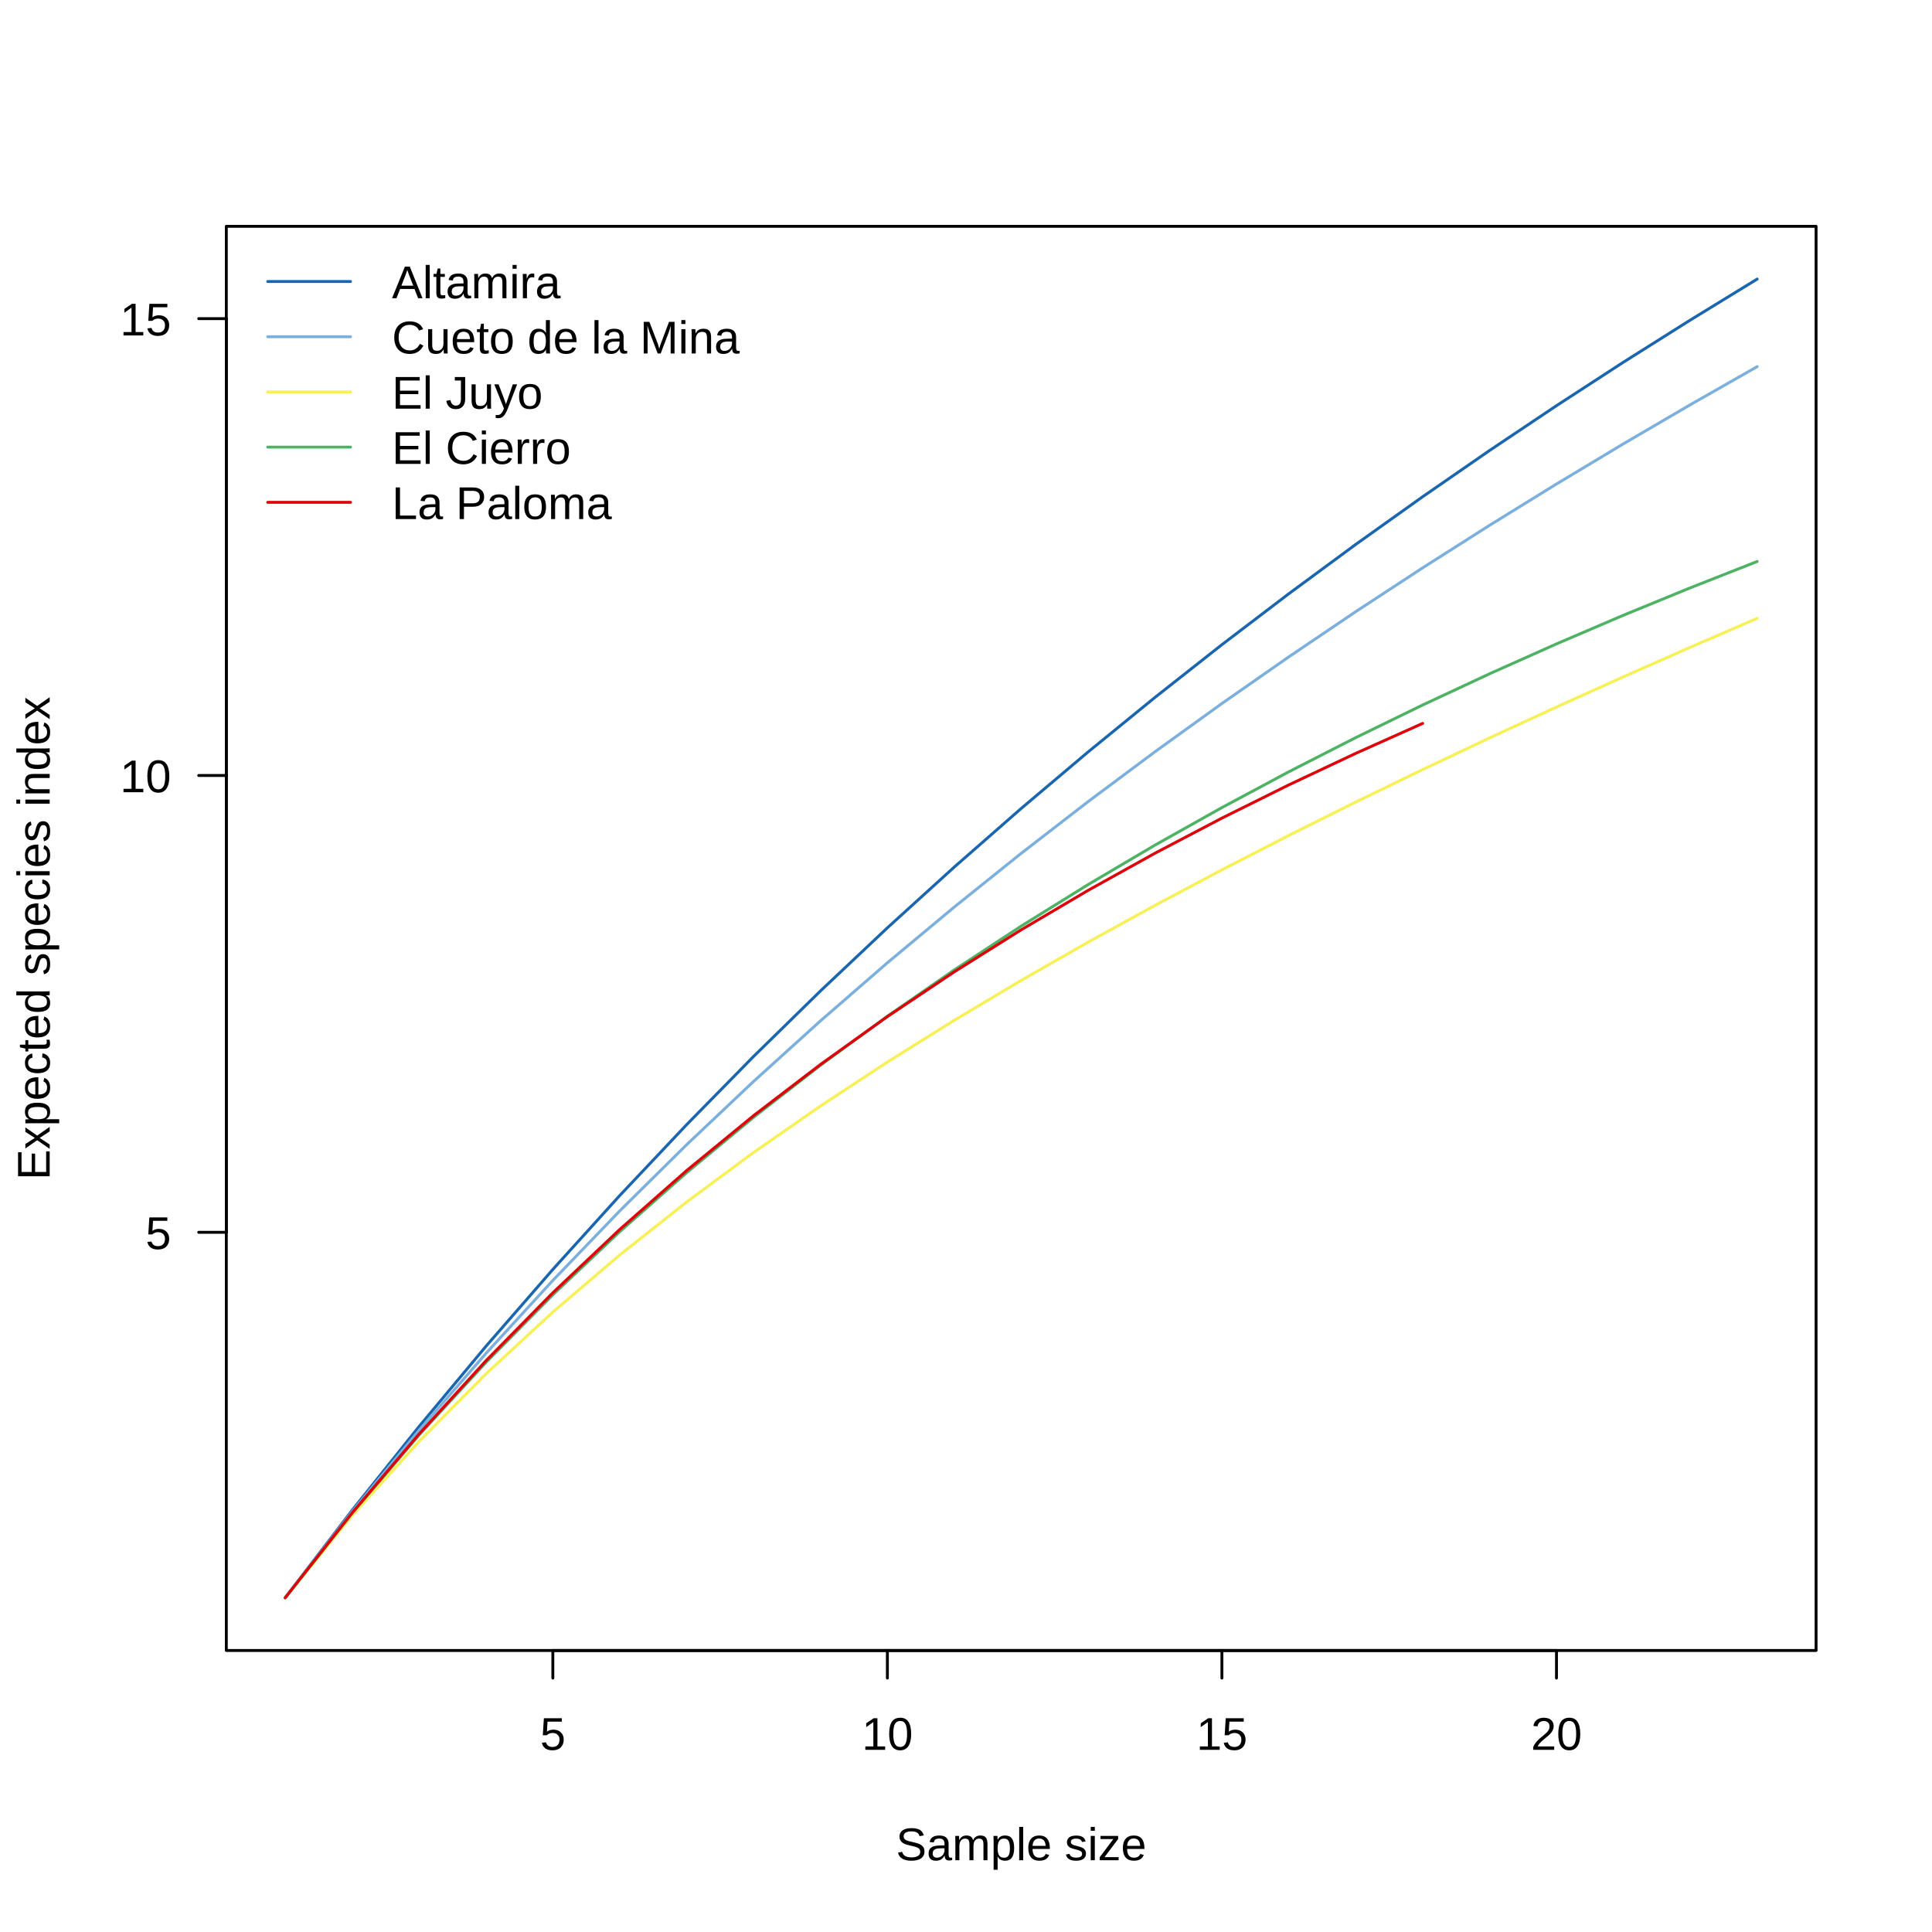
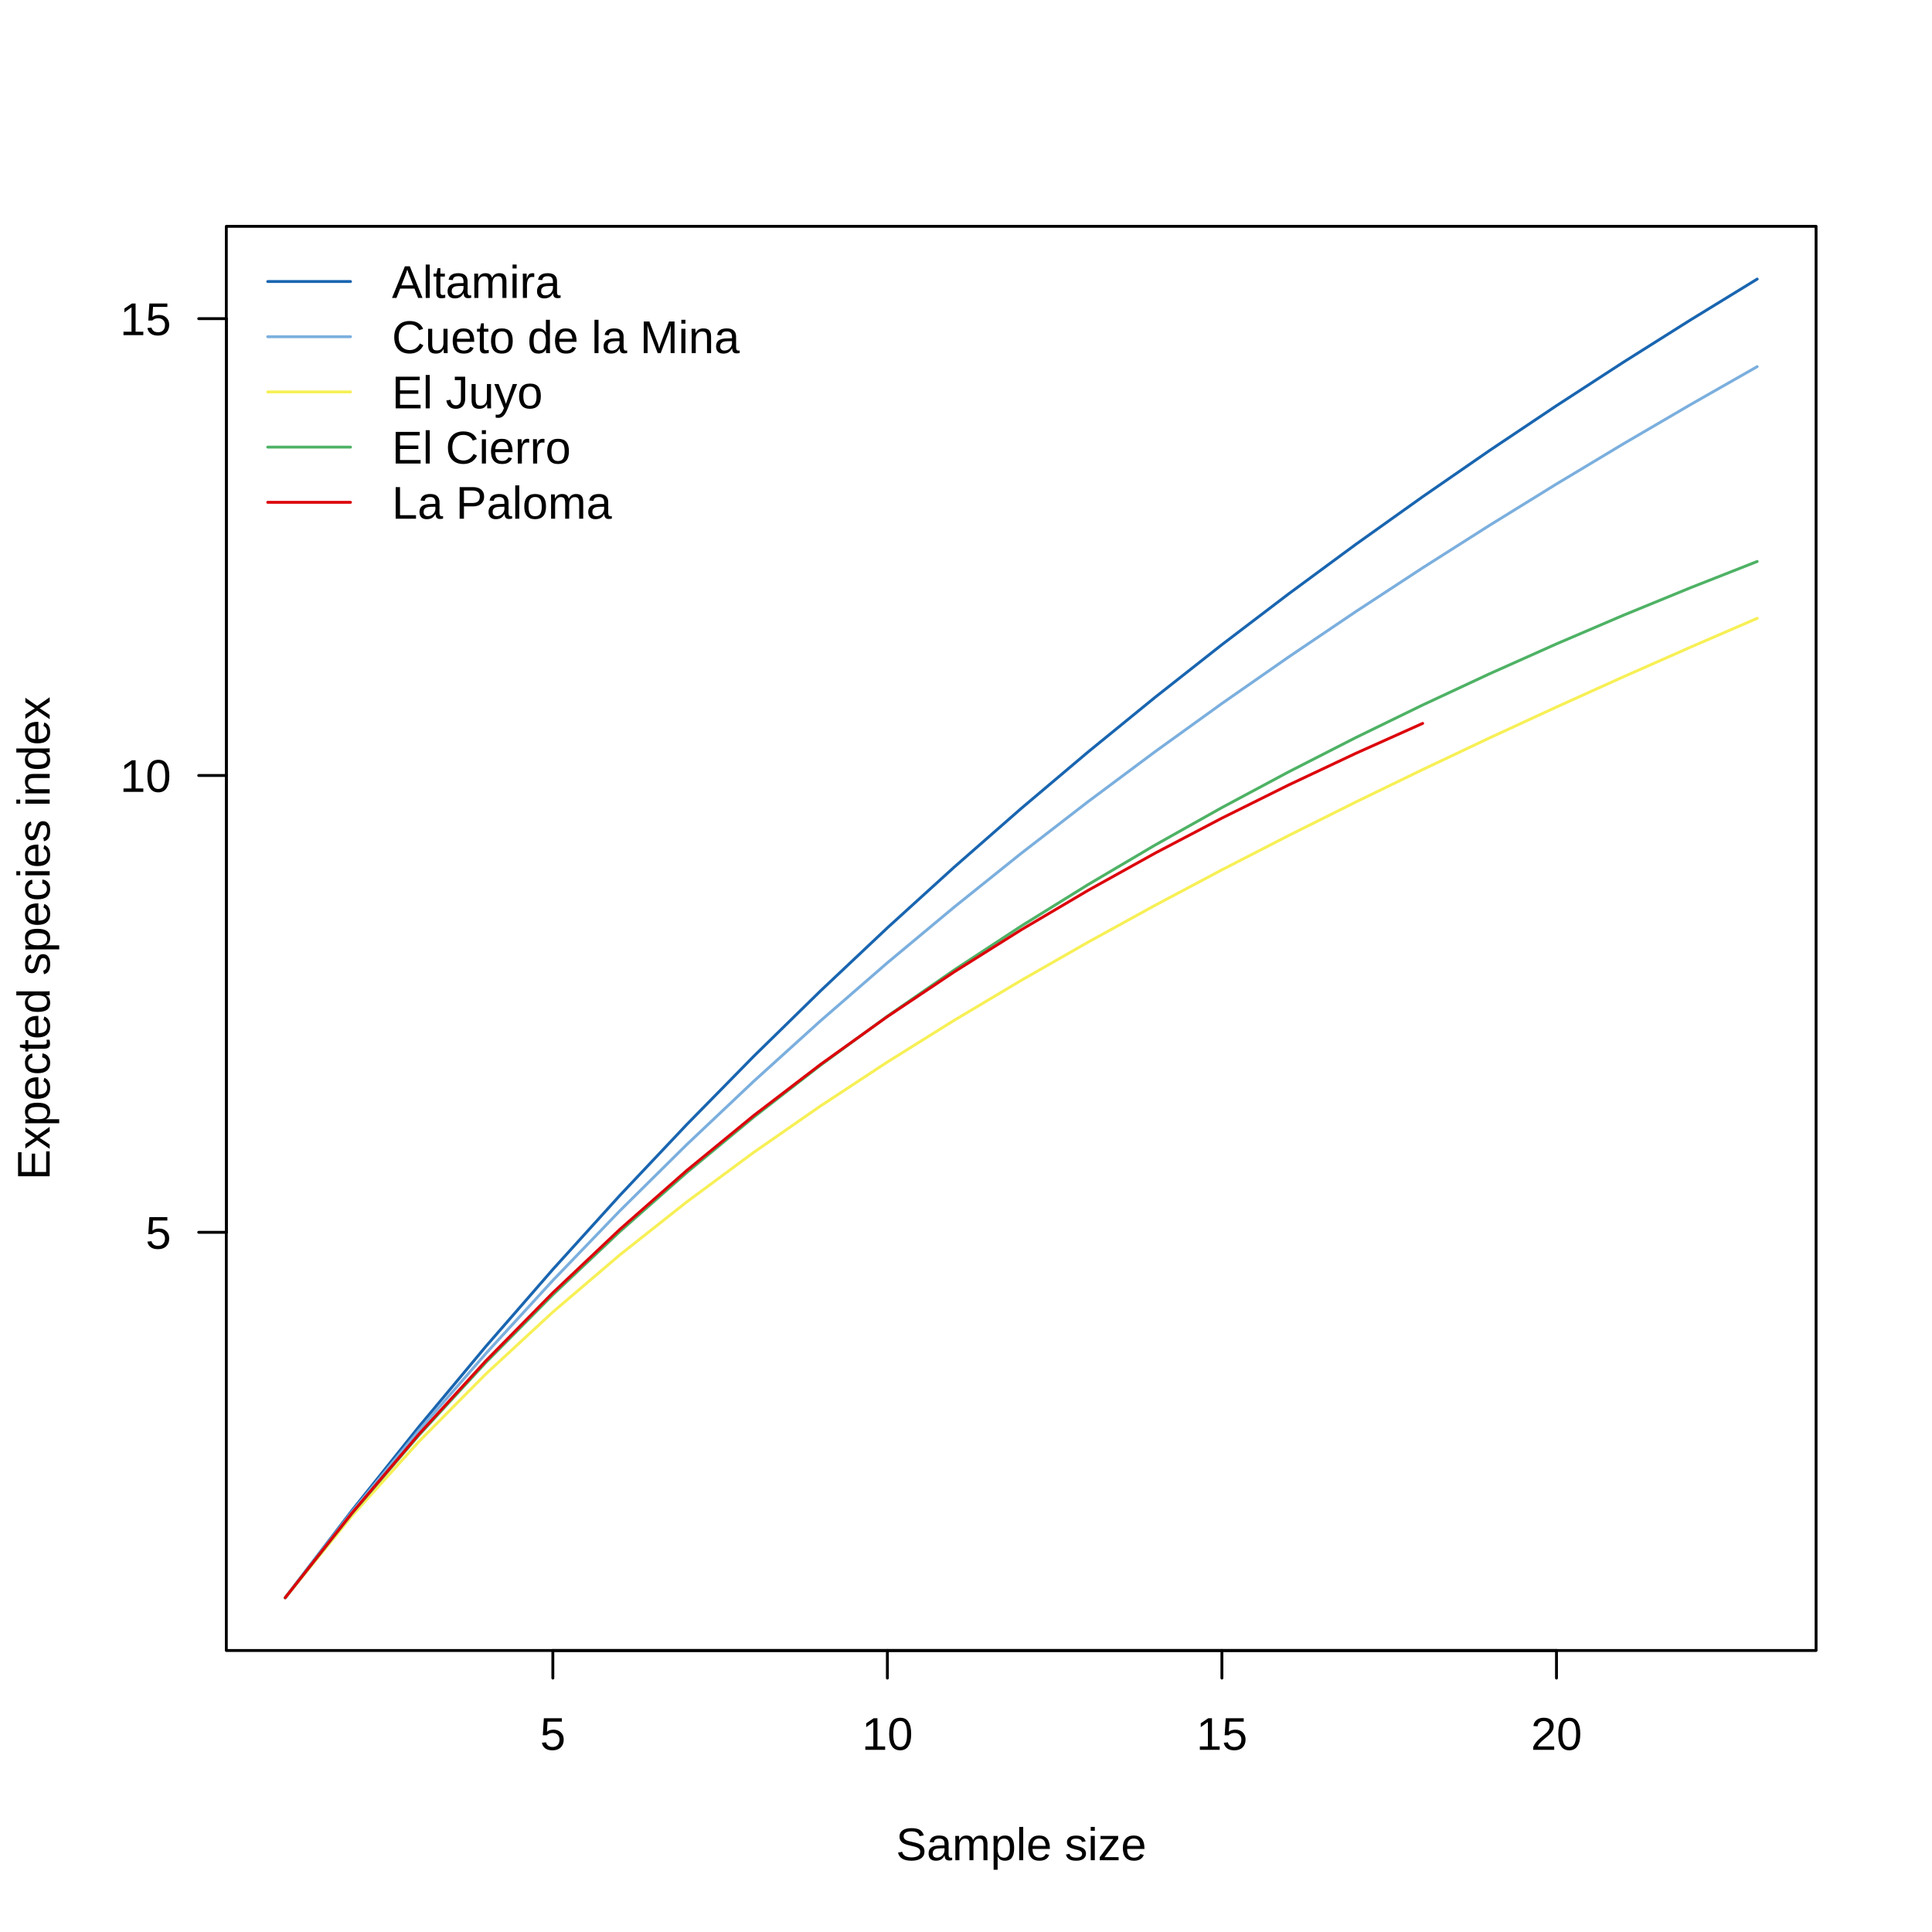
<svg xmlns="http://www.w3.org/2000/svg" class="svglite" width="504.00pt" height="504.00pt" viewBox="0 0 504.00 504.00">
  <defs>
    <style type="text/css">
    .svglite line, .svglite polyline, .svglite polygon, .svglite path, .svglite rect, .svglite circle {
      fill: none;
      stroke: #000000;
      stroke-linecap: round;
      stroke-linejoin: round;
      stroke-miterlimit: 10.00;
    }
    .svglite text {
      white-space: pre;
    }
  </style>
  </defs>
  <rect width="100%" height="100%" style="stroke: none; fill: #FFFFFF;" />
  <defs>
    <clipPath id="cpMC4wMHw1MDQuMDB8MC4wMHw1MDQuMDA=">
      <rect x="0.00" y="0.00" width="504.00" height="504.00" />
    </clipPath>
  </defs>
  <g clip-path="url(#cpMC4wMHw1MDQuMDB8MC4wMHw1MDQuMDA=)">
</g>
  <defs>
    <clipPath id="cpNTkuMDR8NDczLjc2fDU5LjA0fDQzMC41Ng==">
      <rect x="59.04" y="59.04" width="414.72" height="371.52" />
    </clipPath>
  </defs>
  <g clip-path="url(#cpNTkuMDR8NDczLjc2fDU5LjA0fDQzMC41Ng==)">
    <polyline points="74.40,416.80 91.85,393.99 109.31,372.15 126.76,351.22 144.22,331.15 161.67,311.88 179.13,293.38 196.58,275.60 214.04,258.50 231.49,242.04 248.95,226.18 266.40,210.90 283.85,196.16 301.31,181.92 318.76,168.17 336.22,154.88 353.67,142.02 371.13,129.58 388.58,117.52 406.04,105.83 423.49,94.49 440.95,83.49 458.40,72.80 " style="stroke-width: 0.75; stroke: #1965B0;" />
    <polyline points="74.40,416.80 91.85,394.35 109.31,373.14 126.76,353.07 144.22,334.02 161.67,315.89 179.13,298.61 196.58,282.11 214.04,266.31 231.49,251.16 248.95,236.61 266.40,222.61 283.85,209.12 301.31,196.10 318.76,183.52 336.22,171.35 353.67,159.56 371.13,148.13 388.58,137.04 406.04,126.26 423.49,115.78 440.95,105.58 458.40,95.64 " style="stroke-width: 0.75; stroke: #7BAFDE;" />
    <polyline points="74.40,416.80 91.85,395.39 109.31,376.03 126.76,358.41 144.22,342.27 161.67,327.38 179.13,313.56 196.58,300.65 214.04,288.52 231.49,277.05 248.95,266.15 266.40,255.75 283.85,245.78 301.31,236.18 318.76,226.91 336.22,217.94 353.67,209.23 371.13,200.76 388.58,192.50 406.04,184.44 423.49,176.56 440.95,168.85 458.40,161.30 " style="stroke-width: 0.75; stroke: #F7F056;" />
    <polyline points="74.40,416.80 91.85,394.77 109.31,374.36 126.76,355.41 144.22,337.76 161.67,321.30 179.13,305.90 196.58,291.46 214.04,277.89 231.49,265.10 248.95,253.02 266.40,241.59 283.85,230.76 301.31,220.46 318.76,210.67 336.22,201.33 353.67,192.42 371.13,183.91 388.58,175.77 406.04,167.97 423.49,160.50 440.95,153.34 458.40,146.47 " style="stroke-width: 0.75; stroke: #4EB265;" />
    <polyline points="74.40,416.80 91.85,394.66 109.31,374.10 126.76,354.99 144.22,337.24 161.67,320.73 179.13,305.36 196.58,291.04 214.04,277.68 231.49,265.20 248.95,253.52 266.40,242.56 283.85,232.27 301.31,222.57 318.76,213.42 336.22,204.75 353.67,196.53 371.13,188.71 " style="stroke-width: 0.75; stroke: #DC050C;" />
  </g>
  <g clip-path="url(#cpMC4wMHw1MDQuMDB8MC4wMHw1MDQuMDA=)">
    <line x1="144.22" y1="430.56" x2="406.04" y2="430.56" style="stroke-width: 0.75;" />
    <line x1="144.22" y1="430.56" x2="144.22" y2="437.76" style="stroke-width: 0.75;" />
    <line x1="231.49" y1="430.56" x2="231.49" y2="437.76" style="stroke-width: 0.75;" />
    <line x1="318.76" y1="430.56" x2="318.76" y2="437.76" style="stroke-width: 0.75;" />
    <line x1="406.04" y1="430.56" x2="406.04" y2="437.76" style="stroke-width: 0.75;" />
-     <text x="144.22" y="456.48" text-anchor="middle" style="font-size: 12.00px; font-family: &quot;Arial&quot;;" textLength="7.64px" lengthAdjust="spacingAndGlyphs">5</text>
-     <text x="231.49" y="456.48" text-anchor="middle" style="font-size: 12.00px; font-family: &quot;Arial&quot;;" textLength="15.28px" lengthAdjust="spacingAndGlyphs">10</text>
-     <text x="318.76" y="456.48" text-anchor="middle" style="font-size: 12.00px; font-family: &quot;Arial&quot;;" textLength="15.28px" lengthAdjust="spacingAndGlyphs">15</text>
-     <text x="406.04" y="456.48" text-anchor="middle" style="font-size: 12.00px; font-family: &quot;Arial&quot;;" textLength="15.28px" lengthAdjust="spacingAndGlyphs">20</text>
+     <text x="144.22" y="456.48" text-anchor="middle" style="font-size: 12.00px; font-family: &quot;Arial&quot;;" textLength="6.86px" lengthAdjust="spacingAndGlyphs">5</text>
+     <text x="231.49" y="456.48" text-anchor="middle" style="font-size: 12.00px; font-family: &quot;Arial&quot;;" textLength="13.72px" lengthAdjust="spacingAndGlyphs">10</text>
+     <text x="318.76" y="456.48" text-anchor="middle" style="font-size: 12.00px; font-family: &quot;Arial&quot;;" textLength="13.72px" lengthAdjust="spacingAndGlyphs">15</text>
+     <text x="406.04" y="456.48" text-anchor="middle" style="font-size: 12.00px; font-family: &quot;Arial&quot;;" textLength="13.72px" lengthAdjust="spacingAndGlyphs">20</text>
    <line x1="59.04" y1="321.47" x2="59.04" y2="83.13" style="stroke-width: 0.75;" />
    <line x1="59.04" y1="321.47" x2="51.84" y2="321.47" style="stroke-width: 0.75;" />
    <line x1="59.04" y1="202.30" x2="51.84" y2="202.30" style="stroke-width: 0.75;" />
    <line x1="59.04" y1="83.13" x2="51.84" y2="83.13" style="stroke-width: 0.75;" />
-     <text x="44.64" y="325.84" text-anchor="end" style="font-size: 12.00px; font-family: &quot;Arial&quot;;" textLength="7.64px" lengthAdjust="spacingAndGlyphs">5</text>
-     <text x="44.64" y="206.67" text-anchor="end" style="font-size: 12.00px; font-family: &quot;Arial&quot;;" textLength="15.28px" lengthAdjust="spacingAndGlyphs">10</text>
-     <text x="44.64" y="87.51" text-anchor="end" style="font-size: 12.00px; font-family: &quot;Arial&quot;;" textLength="15.28px" lengthAdjust="spacingAndGlyphs">15</text>
+     <text x="44.64" y="325.75" text-anchor="end" style="font-size: 12.00px; font-family: &quot;Arial&quot;;" textLength="6.86px" lengthAdjust="spacingAndGlyphs">5</text>
+     <text x="44.64" y="206.58" text-anchor="end" style="font-size: 12.00px; font-family: &quot;Arial&quot;;" textLength="13.72px" lengthAdjust="spacingAndGlyphs">10</text>
+     <text x="44.64" y="87.42" text-anchor="end" style="font-size: 12.00px; font-family: &quot;Arial&quot;;" textLength="13.72px" lengthAdjust="spacingAndGlyphs">15</text>
    <polygon points="59.04,430.56 473.76,430.56 473.76,59.04 59.04,59.04 " style="stroke-width: 0.75;" />
-     <text x="266.40" y="485.28" text-anchor="middle" style="font-size: 12.00px; font-family: &quot;Arial&quot;;" textLength="72.10px" lengthAdjust="spacingAndGlyphs">Sample size</text>
-     <text transform="translate(12.96,244.80) rotate(-90)" text-anchor="middle" style="font-size: 12.00px; font-family: &quot;Arial&quot;;" textLength="141.33px" lengthAdjust="spacingAndGlyphs">Expected species index</text>
+     <text x="266.40" y="485.28" text-anchor="middle" style="font-size: 12.00px; font-family: &quot;Arial&quot;;" textLength="66.15px" lengthAdjust="spacingAndGlyphs">Sample size</text>
+     <text transform="translate(12.96,244.80) rotate(-90)" text-anchor="middle" style="font-size: 12.00px; font-family: &quot;Arial&quot;;" textLength="129.92px" lengthAdjust="spacingAndGlyphs">Expected species index</text>
  </g>
  <g clip-path="url(#cpNTkuMDR8NDczLjc2fDU5LjA0fDQzMC41Ng==)">
    <line x1="69.84" y1="73.44" x2="91.44" y2="73.44" style="stroke-width: 0.75; stroke: #1965B0;" />
    <line x1="69.84" y1="87.84" x2="91.44" y2="87.84" style="stroke-width: 0.75; stroke: #7BAFDE;" />
    <line x1="69.84" y1="102.24" x2="91.44" y2="102.24" style="stroke-width: 0.75; stroke: #F7F056;" />
    <line x1="69.84" y1="116.64" x2="91.44" y2="116.64" style="stroke-width: 0.75; stroke: #4EB265;" />
    <line x1="69.84" y1="131.04" x2="91.44" y2="131.04" style="stroke-width: 0.75; stroke: #DC050C;" />
-     <text x="102.24" y="77.81" style="font-size: 12.00px; font-family: &quot;Arial&quot;;" textLength="50.93px" lengthAdjust="spacingAndGlyphs">Altamira</text>
-     <text x="102.24" y="92.21" style="font-size: 12.00px; font-family: &quot;Arial&quot;;" textLength="101.23px" lengthAdjust="spacingAndGlyphs">Cueto de la Mina</text>
-     <text x="102.24" y="106.61" style="font-size: 12.00px; font-family: &quot;Arial&quot;;" textLength="40.33px" lengthAdjust="spacingAndGlyphs">El Juyo</text>
-     <text x="102.24" y="121.01" style="font-size: 12.00px; font-family: &quot;Arial&quot;;" textLength="50.57px" lengthAdjust="spacingAndGlyphs">El Cierro</text>
-     <text x="102.24" y="135.41" style="font-size: 12.00px; font-family: &quot;Arial&quot;;" textLength="61.65px" lengthAdjust="spacingAndGlyphs">La Paloma</text>
+     <text x="102.24" y="77.72" style="font-size: 12.00px; font-family: &quot;Arial&quot;;" textLength="47.83px" lengthAdjust="spacingAndGlyphs">Altamira</text>
+     <text x="102.24" y="92.12" style="font-size: 12.00px; font-family: &quot;Arial&quot;;" textLength="94.82px" lengthAdjust="spacingAndGlyphs">Cueto de la Mina</text>
+     <text x="102.24" y="106.52" style="font-size: 12.00px; font-family: &quot;Arial&quot;;" textLength="36.96px" lengthAdjust="spacingAndGlyphs">El Juyo</text>
+     <text x="102.24" y="120.92" style="font-size: 12.00px; font-family: &quot;Arial&quot;;" textLength="47.50px" lengthAdjust="spacingAndGlyphs">El Cierro</text>
+     <text x="102.24" y="135.32" style="font-size: 12.00px; font-family: &quot;Arial&quot;;" textLength="58.43px" lengthAdjust="spacingAndGlyphs">La Paloma</text>
  </g>
</svg>
